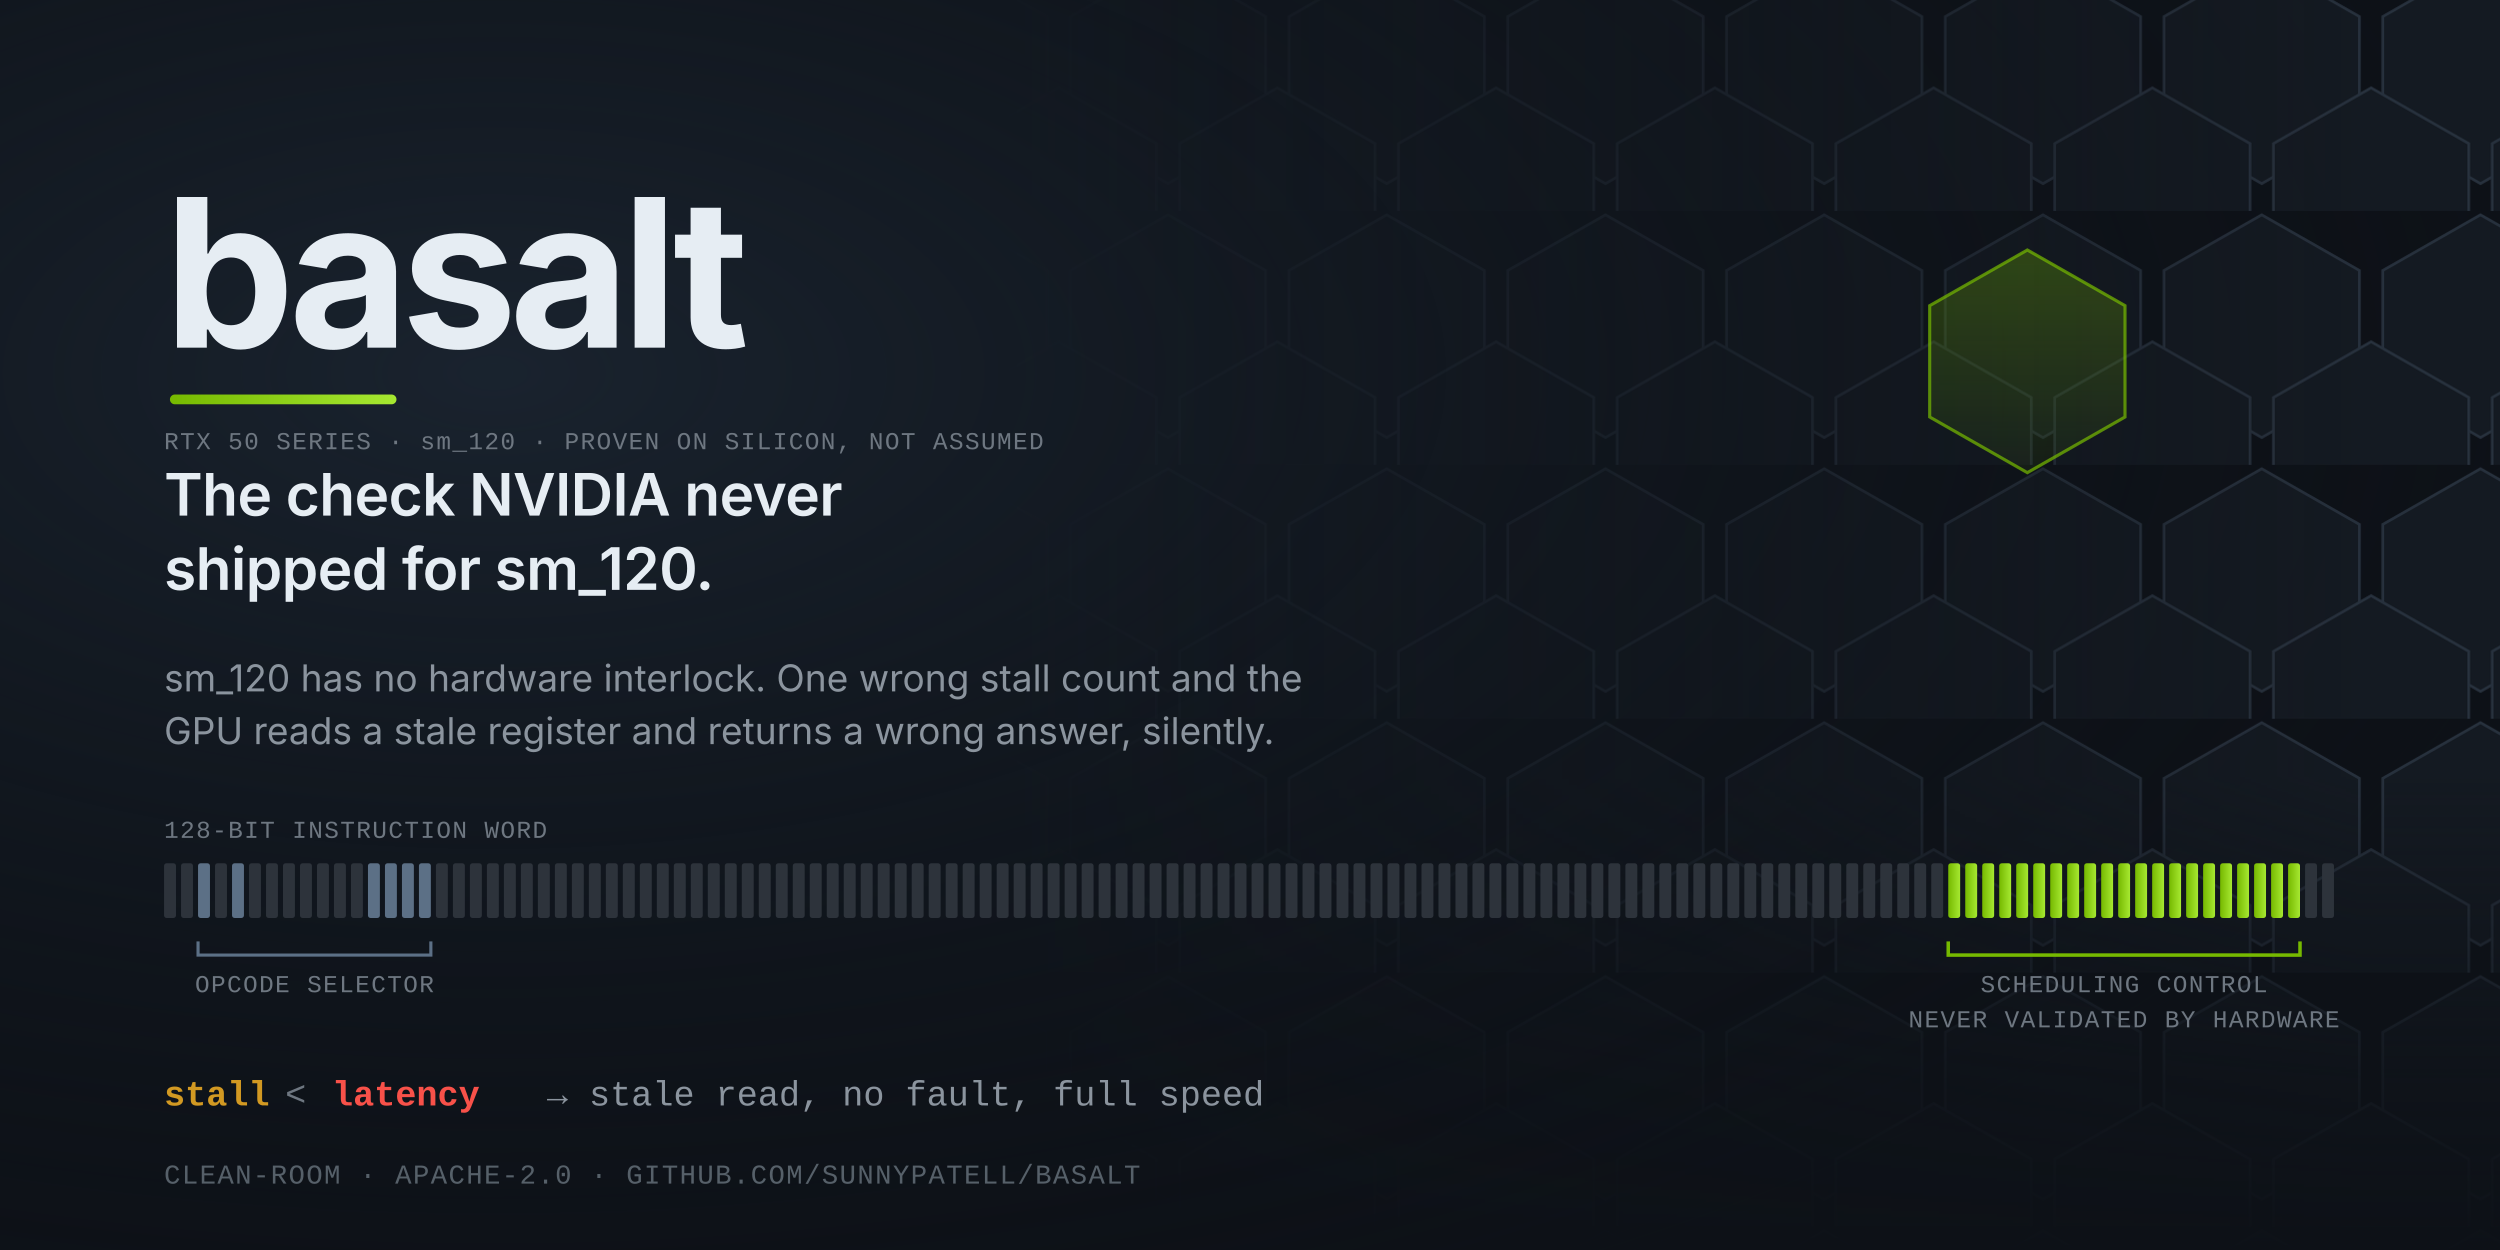
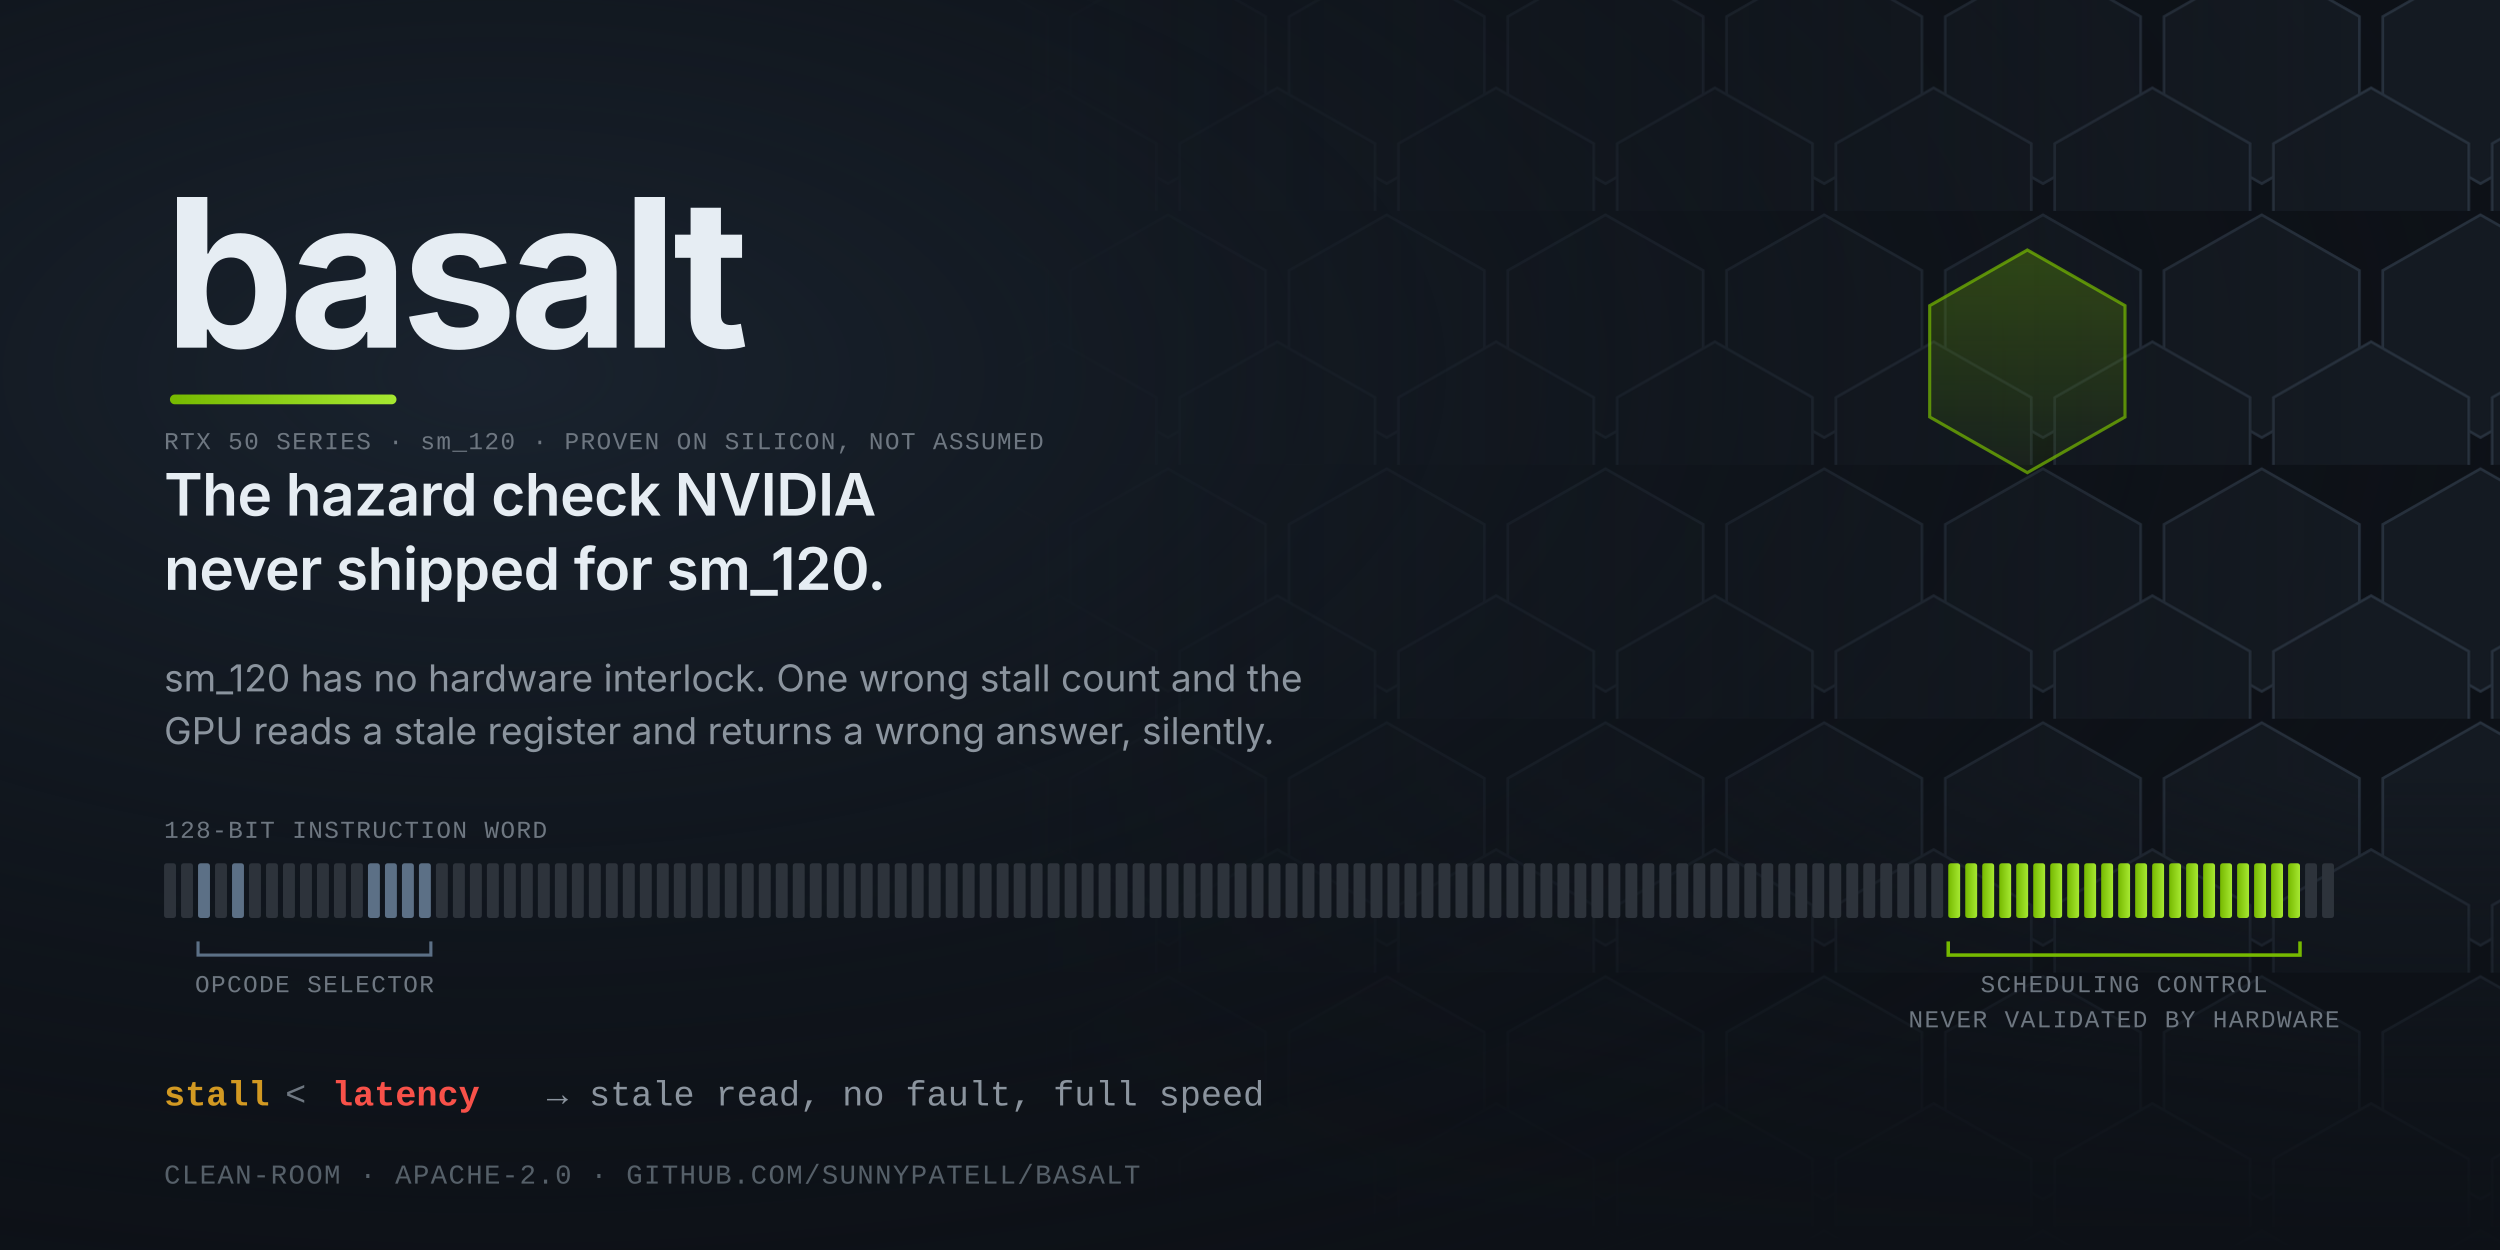
- <svg xmlns="http://www.w3.org/2000/svg" viewBox="0 0 1280 640" width="1280" height="640" role="img" aria-label="basalt: the first checker for NVIDIA Blackwell (sm_120) machine code, with an assembler and scheduler measured byte for byte against NVIDIA's own compiler. The check they never shipped. sm_120 has no hardware interlock, so one wrong stall count makes the GPU read a stale register and return a wrong answer silently.">
+ <svg xmlns="http://www.w3.org/2000/svg" viewBox="0 0 1280 640" width="1280" height="640" role="img" aria-label="basalt: world's first hazard checker for NVIDIA Blackwell (sm_120), with an assembler and scheduler matched against their own compiler byte for byte. The check they never shipped. sm_120 has no hardware interlock, so one wrong stall count makes the GPU read a stale register and return a wrong answer silently.">
  <defs>
    <pattern id="columns" width="112" height="130" patternUnits="userSpaceOnUse" patternTransform="translate(-18 -22)">
      <g fill="#151b23" stroke="#2b3542" stroke-width="1.4">
        <path d="M56 2 L106 30.5 L106 87.5 L56 116 L6 87.5 L6 30.5 Z" />
        <path d="M0 67 L50 95.5 L50 152.5 L0 181 L-50 152.5 L-50 95.5 Z" />
        <path d="M112 67 L162 95.5 L162 152.5 L112 181 L62 152.5 L62 95.5 Z" />
      </g>
    </pattern>
    <linearGradient id="fadeGrad" x1="0" y1="0" x2="1" y2="0">
      <stop offset="0.40" stop-color="#000000" />
      <stop offset="0.68" stop-color="#5c5c5c" />
      <stop offset="0.94" stop-color="#d8d8d8" />
    </linearGradient>
    <linearGradient id="fadeVert" x1="0" y1="0" x2="0" y2="1">
      <stop offset="0.00" stop-color="#ffffff" />
      <stop offset="0.62" stop-color="#ffffff" />
      <stop offset="0.86" stop-color="#3a3a3a" />
      <stop offset="1.00" stop-color="#000000" />
    </linearGradient>
    <mask id="fadeMask">
      <g style="mask-type:luminance">
        <rect width="1280" height="640" fill="url(#fadeGrad)" />
        <rect width="1280" height="640" fill="url(#fadeVert)" style="mix-blend-mode:multiply" />
      </g>
    </mask>
    <radialGradient id="glow" cx="0.20" cy="0.30" r="0.85">
      <stop offset="0" stop-color="#1b2531" stop-opacity="0.9" />
      <stop offset="1" stop-color="#0d1117" stop-opacity="0" />
    </radialGradient>
    <linearGradient id="accent" x1="0" y1="0" x2="1" y2="0">
      <stop offset="0" stop-color="#76b900" />
      <stop offset="1" stop-color="#a6e831" />
    </linearGradient>
    <linearGradient id="hexGlow" x1="0" y1="0" x2="0" y2="1">
      <stop offset="0" stop-color="#76b900" stop-opacity="0.30" />
      <stop offset="1" stop-color="#76b900" stop-opacity="0.06" />
    </linearGradient>
    <style>
      .sans  { font-family: "Segoe UI", -apple-system, BlinkMacSystemFont, Inter, Helvetica, Arial, sans-serif; }
      .mono  { font-family: ui-monospace, "SF Mono", SFMono-Regular, Menlo, Consolas, "Liberation Mono", monospace; }
      .wordmark { font-weight: 700; font-size: 106px; letter-spacing: -4px; fill: #e6edf3; }
      .lede  { font-weight: 600; font-size: 30px; fill: #e6edf3; letter-spacing: -0.3px; }
      .body  { font-weight: 400; font-size: 19px; fill: #8b949e; }
      .micro { font-size: 12.5px; fill: #6e7781; letter-spacing: 0.7px; }
      .tag   { font-size: 14px; fill: #566069; letter-spacing: 0.7px; }
      .hz    { font-size: 18px; font-weight: 700; }
    </style>
  </defs>
  <rect width="1280" height="640" fill="#0d1117" />
  <rect width="1280" height="640" fill="url(#glow)" />
  <rect width="1280" height="640" fill="url(#columns)" mask="url(#fadeMask)" />
  <g opacity="0.95">
    <path d="M1038 128 L1088 156.5 L1088 213.5 L1038 242 L988 213.5 L988 156.5 Z" fill="url(#hexGlow)" stroke="#76b900" stroke-width="1.6" stroke-opacity="0.75" />
  </g>
  <text x="84" y="178" class="sans wordmark">basalt</text>
  <rect x="87" y="202" width="116" height="5" rx="2.5" fill="url(#accent)" />
  <text x="84" y="230" class="mono micro" fill="#76b900">RTX 50 SERIES  ·  sm_120  ·  PROVEN ON SILICON, NOT ASSUMED</text>
-   <text x="84" y="264" class="sans lede">The check NVIDIA never</text>
-   <text x="84" y="302" class="sans lede">shipped for sm_120.</text>
+   <text x="84" y="264" class="sans lede">The hazard check NVIDIA</text>
+   <text x="84" y="302" class="sans lede">never shipped for sm_120.</text>
  <text x="84" y="354" class="sans body">sm_120 has no hardware interlock. One wrong stall count and the</text>
  <text x="84" y="381" class="sans body">GPU reads a stale register and returns a wrong answer, silently.</text>
  <g transform="translate(84 442)">
    <text x="0" y="-13" class="mono micro">128-BIT INSTRUCTION WORD</text>
    <g fill="#2d333b">
      <rect x="0" y="0" width="6.1" height="28" rx="1.3" />
      <rect x="8.7" y="0" width="6.1" height="28" rx="1.3" />
      <rect x="17.4" y="0" width="6.1" height="28" rx="1.3" fill="#5c7086" />
      <rect x="26.1" y="0" width="6.1" height="28" rx="1.3" />
      <rect x="34.8" y="0" width="6.1" height="28" rx="1.3" fill="#5c7086" />
      <rect x="43.5" y="0" width="6.1" height="28" rx="1.3" />
      <rect x="52.2" y="0" width="6.1" height="28" rx="1.3" />
      <rect x="60.9" y="0" width="6.1" height="28" rx="1.3" />
      <rect x="69.6" y="0" width="6.1" height="28" rx="1.3" />
      <rect x="78.3" y="0" width="6.1" height="28" rx="1.3" />
      <rect x="87" y="0" width="6.1" height="28" rx="1.3" />
      <rect x="95.7" y="0" width="6.1" height="28" rx="1.3" />
      <rect x="104.4" y="0" width="6.1" height="28" rx="1.3" fill="#5c7086" />
      <rect x="113.1" y="0" width="6.1" height="28" rx="1.3" fill="#5c7086" />
      <rect x="121.8" y="0" width="6.1" height="28" rx="1.3" fill="#5c7086" />
      <rect x="130.5" y="0" width="6.1" height="28" rx="1.3" fill="#5c7086" />
      <rect x="139.2" y="0" width="6.1" height="28" rx="1.3" />
      <rect x="147.9" y="0" width="6.1" height="28" rx="1.3" />
      <rect x="156.6" y="0" width="6.1" height="28" rx="1.3" />
      <rect x="165.3" y="0" width="6.1" height="28" rx="1.3" />
      <rect x="174" y="0" width="6.1" height="28" rx="1.3" />
      <rect x="182.7" y="0" width="6.1" height="28" rx="1.3" />
      <rect x="191.4" y="0" width="6.1" height="28" rx="1.3" />
      <rect x="200.1" y="0" width="6.1" height="28" rx="1.3" />
      <rect x="208.8" y="0" width="6.1" height="28" rx="1.3" />
      <rect x="217.5" y="0" width="6.1" height="28" rx="1.3" />
      <rect x="226.2" y="0" width="6.1" height="28" rx="1.3" />
      <rect x="234.9" y="0" width="6.1" height="28" rx="1.3" />
      <rect x="243.6" y="0" width="6.1" height="28" rx="1.3" />
      <rect x="252.3" y="0" width="6.1" height="28" rx="1.3" />
      <rect x="261" y="0" width="6.1" height="28" rx="1.3" />
      <rect x="269.7" y="0" width="6.1" height="28" rx="1.3" />
      <rect x="278.4" y="0" width="6.1" height="28" rx="1.3" />
      <rect x="287.1" y="0" width="6.1" height="28" rx="1.3" />
      <rect x="295.8" y="0" width="6.1" height="28" rx="1.3" />
      <rect x="304.5" y="0" width="6.1" height="28" rx="1.3" />
      <rect x="313.2" y="0" width="6.1" height="28" rx="1.3" />
      <rect x="321.9" y="0" width="6.1" height="28" rx="1.3" />
      <rect x="330.6" y="0" width="6.1" height="28" rx="1.3" />
      <rect x="339.3" y="0" width="6.1" height="28" rx="1.3" />
      <rect x="348" y="0" width="6.1" height="28" rx="1.3" />
      <rect x="356.7" y="0" width="6.1" height="28" rx="1.3" />
      <rect x="365.4" y="0" width="6.1" height="28" rx="1.3" />
      <rect x="374.1" y="0" width="6.1" height="28" rx="1.3" />
      <rect x="382.8" y="0" width="6.1" height="28" rx="1.3" />
      <rect x="391.5" y="0" width="6.1" height="28" rx="1.3" />
      <rect x="400.2" y="0" width="6.1" height="28" rx="1.3" />
      <rect x="408.9" y="0" width="6.1" height="28" rx="1.3" />
      <rect x="417.6" y="0" width="6.1" height="28" rx="1.3" />
      <rect x="426.3" y="0" width="6.1" height="28" rx="1.3" />
      <rect x="435" y="0" width="6.1" height="28" rx="1.3" />
      <rect x="443.7" y="0" width="6.1" height="28" rx="1.3" />
      <rect x="452.4" y="0" width="6.1" height="28" rx="1.3" />
      <rect x="461.1" y="0" width="6.1" height="28" rx="1.3" />
      <rect x="469.8" y="0" width="6.1" height="28" rx="1.3" />
      <rect x="478.5" y="0" width="6.1" height="28" rx="1.3" />
      <rect x="487.2" y="0" width="6.1" height="28" rx="1.3" />
      <rect x="495.9" y="0" width="6.1" height="28" rx="1.3" />
      <rect x="504.6" y="0" width="6.1" height="28" rx="1.3" />
      <rect x="513.3" y="0" width="6.1" height="28" rx="1.3" />
      <rect x="522" y="0" width="6.1" height="28" rx="1.3" />
      <rect x="530.7" y="0" width="6.1" height="28" rx="1.3" />
      <rect x="539.4" y="0" width="6.1" height="28" rx="1.3" />
      <rect x="548.1" y="0" width="6.1" height="28" rx="1.3" />
      <rect x="556.8" y="0" width="6.1" height="28" rx="1.3" />
      <rect x="565.5" y="0" width="6.1" height="28" rx="1.3" />
      <rect x="574.2" y="0" width="6.1" height="28" rx="1.3" />
      <rect x="582.9" y="0" width="6.1" height="28" rx="1.3" />
      <rect x="591.6" y="0" width="6.1" height="28" rx="1.3" />
      <rect x="600.3" y="0" width="6.1" height="28" rx="1.3" />
      <rect x="609" y="0" width="6.1" height="28" rx="1.3" />
      <rect x="617.7" y="0" width="6.1" height="28" rx="1.3" />
      <rect x="626.4" y="0" width="6.1" height="28" rx="1.3" />
      <rect x="635.1" y="0" width="6.1" height="28" rx="1.3" />
      <rect x="643.8" y="0" width="6.1" height="28" rx="1.3" />
      <rect x="652.5" y="0" width="6.1" height="28" rx="1.3" />
      <rect x="661.2" y="0" width="6.1" height="28" rx="1.3" />
      <rect x="669.9" y="0" width="6.1" height="28" rx="1.3" />
      <rect x="678.6" y="0" width="6.1" height="28" rx="1.3" />
      <rect x="687.3" y="0" width="6.1" height="28" rx="1.3" />
      <rect x="696" y="0" width="6.1" height="28" rx="1.3" />
      <rect x="704.7" y="0" width="6.1" height="28" rx="1.3" />
      <rect x="713.4" y="0" width="6.1" height="28" rx="1.3" />
      <rect x="722.1" y="0" width="6.1" height="28" rx="1.3" />
      <rect x="730.8" y="0" width="6.1" height="28" rx="1.3" />
      <rect x="739.5" y="0" width="6.1" height="28" rx="1.3" />
      <rect x="748.2" y="0" width="6.1" height="28" rx="1.3" />
      <rect x="756.9" y="0" width="6.1" height="28" rx="1.3" />
      <rect x="765.6" y="0" width="6.1" height="28" rx="1.3" />
      <rect x="774.3" y="0" width="6.1" height="28" rx="1.3" />
      <rect x="783" y="0" width="6.1" height="28" rx="1.3" />
      <rect x="791.7" y="0" width="6.1" height="28" rx="1.3" />
      <rect x="800.4" y="0" width="6.1" height="28" rx="1.3" />
      <rect x="809.1" y="0" width="6.1" height="28" rx="1.3" />
      <rect x="817.8" y="0" width="6.1" height="28" rx="1.3" />
      <rect x="826.5" y="0" width="6.1" height="28" rx="1.3" />
      <rect x="835.2" y="0" width="6.1" height="28" rx="1.3" />
      <rect x="843.9" y="0" width="6.1" height="28" rx="1.3" />
      <rect x="852.6" y="0" width="6.1" height="28" rx="1.3" />
      <rect x="861.3" y="0" width="6.1" height="28" rx="1.3" />
      <rect x="870" y="0" width="6.1" height="28" rx="1.3" />
      <rect x="878.7" y="0" width="6.1" height="28" rx="1.3" />
      <rect x="887.4" y="0" width="6.1" height="28" rx="1.3" />
      <rect x="896.1" y="0" width="6.1" height="28" rx="1.3" />
      <rect x="904.8" y="0" width="6.1" height="28" rx="1.3" />
    </g>
    <g fill="url(#accent)">
      <rect x="913.5" y="0" width="6.1" height="28" rx="1.3" />
      <rect x="922.2" y="0" width="6.1" height="28" rx="1.3" />
      <rect x="930.9" y="0" width="6.1" height="28" rx="1.3" />
      <rect x="939.6" y="0" width="6.1" height="28" rx="1.3" />
      <rect x="948.3" y="0" width="6.1" height="28" rx="1.3" />
      <rect x="957" y="0" width="6.1" height="28" rx="1.3" />
      <rect x="965.7" y="0" width="6.1" height="28" rx="1.3" />
      <rect x="974.4" y="0" width="6.1" height="28" rx="1.3" />
      <rect x="983.1" y="0" width="6.1" height="28" rx="1.3" />
      <rect x="991.8" y="0" width="6.1" height="28" rx="1.3" />
      <rect x="1000.5" y="0" width="6.1" height="28" rx="1.3" />
      <rect x="1009.2" y="0" width="6.1" height="28" rx="1.3" />
      <rect x="1017.9" y="0" width="6.1" height="28" rx="1.3" />
      <rect x="1026.6" y="0" width="6.1" height="28" rx="1.3" />
      <rect x="1035.3" y="0" width="6.1" height="28" rx="1.3" />
      <rect x="1044" y="0" width="6.1" height="28" rx="1.3" />
      <rect x="1052.7" y="0" width="6.1" height="28" rx="1.3" />
      <rect x="1061.4" y="0" width="6.1" height="28" rx="1.3" />
      <rect x="1070.1" y="0" width="6.1" height="28" rx="1.3" />
      <rect x="1078.8" y="0" width="6.1" height="28" rx="1.3" />
      <rect x="1087.5" y="0" width="6.1" height="28" rx="1.3" />
    </g>
    <g fill="#2d333b">
      <rect x="1096.2" y="0" width="6.1" height="28" rx="1.3" />
      <rect x="1104.9" y="0" width="6.1" height="28" rx="1.3" />
    </g>
    <path d="M17.4 40 L17.4 47 L136.6 47 L136.6 40" fill="none" stroke="#5c7086" stroke-width="1.6" />
    <text x="77" y="66" class="mono micro" text-anchor="middle" fill="#7d8fa3">OPCODE SELECTOR</text>
    <path d="M913.5 40 L913.5 47 L1093.6 47 L1093.6 40" fill="none" stroke="#76b900" stroke-width="1.8" />
    <text x="1003.5" y="66" class="mono micro" text-anchor="middle" fill="#76b900">SCHEDULING CONTROL</text>
    <text x="1003.5" y="84" class="mono micro" text-anchor="middle" fill="#5e8f13">NEVER VALIDATED BY HARDWARE</text>
  </g>
  <g transform="translate(84 566)">
    <text x="0" y="0" class="mono hz" fill="#d29922">stall</text>
    <text x="62" y="0" class="mono" font-size="18" fill="#6e7781">&lt;</text>
    <text x="86" y="0" class="mono hz" fill="#f85149">latency</text>
    <text x="196" y="0" class="mono" font-size="18" fill="#8b949e">→  stale read, no fault, full speed</text>
  </g>
  <text x="84" y="606" class="mono tag">CLEAN-ROOM  ·  APACHE-2.0  ·  GITHUB.COM/SUNNYPATELL/BASALT</text>
</svg>
